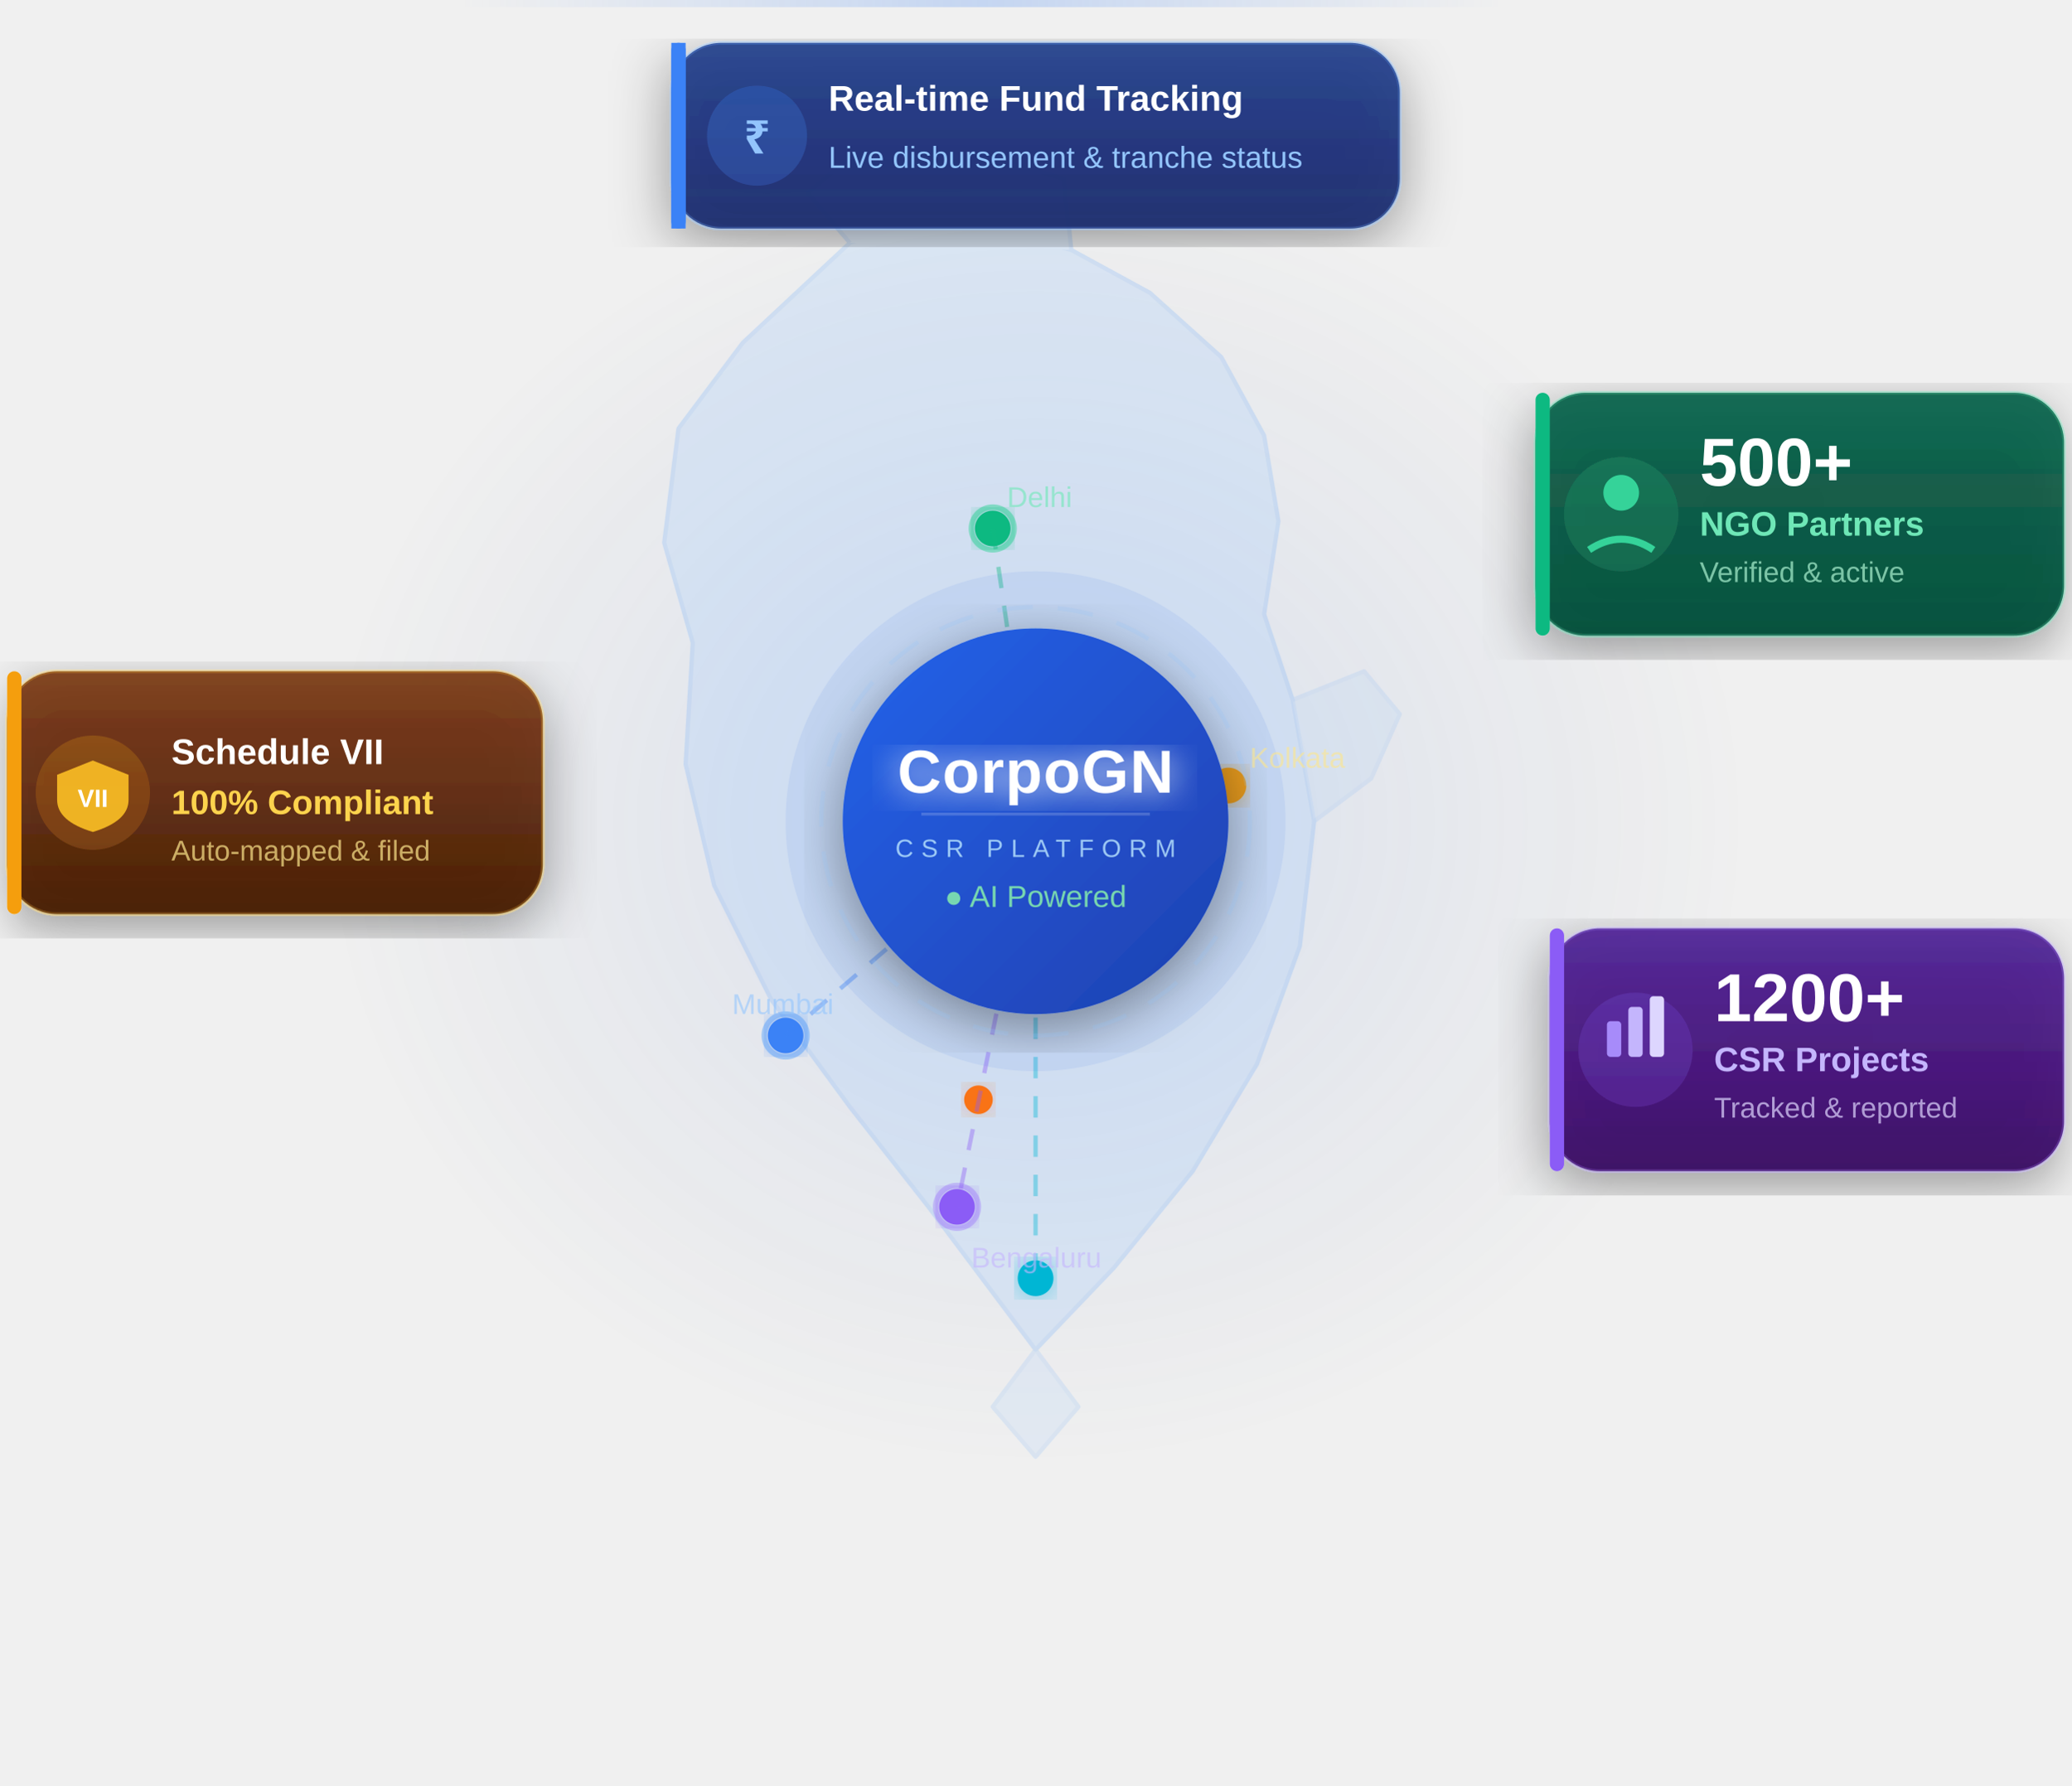
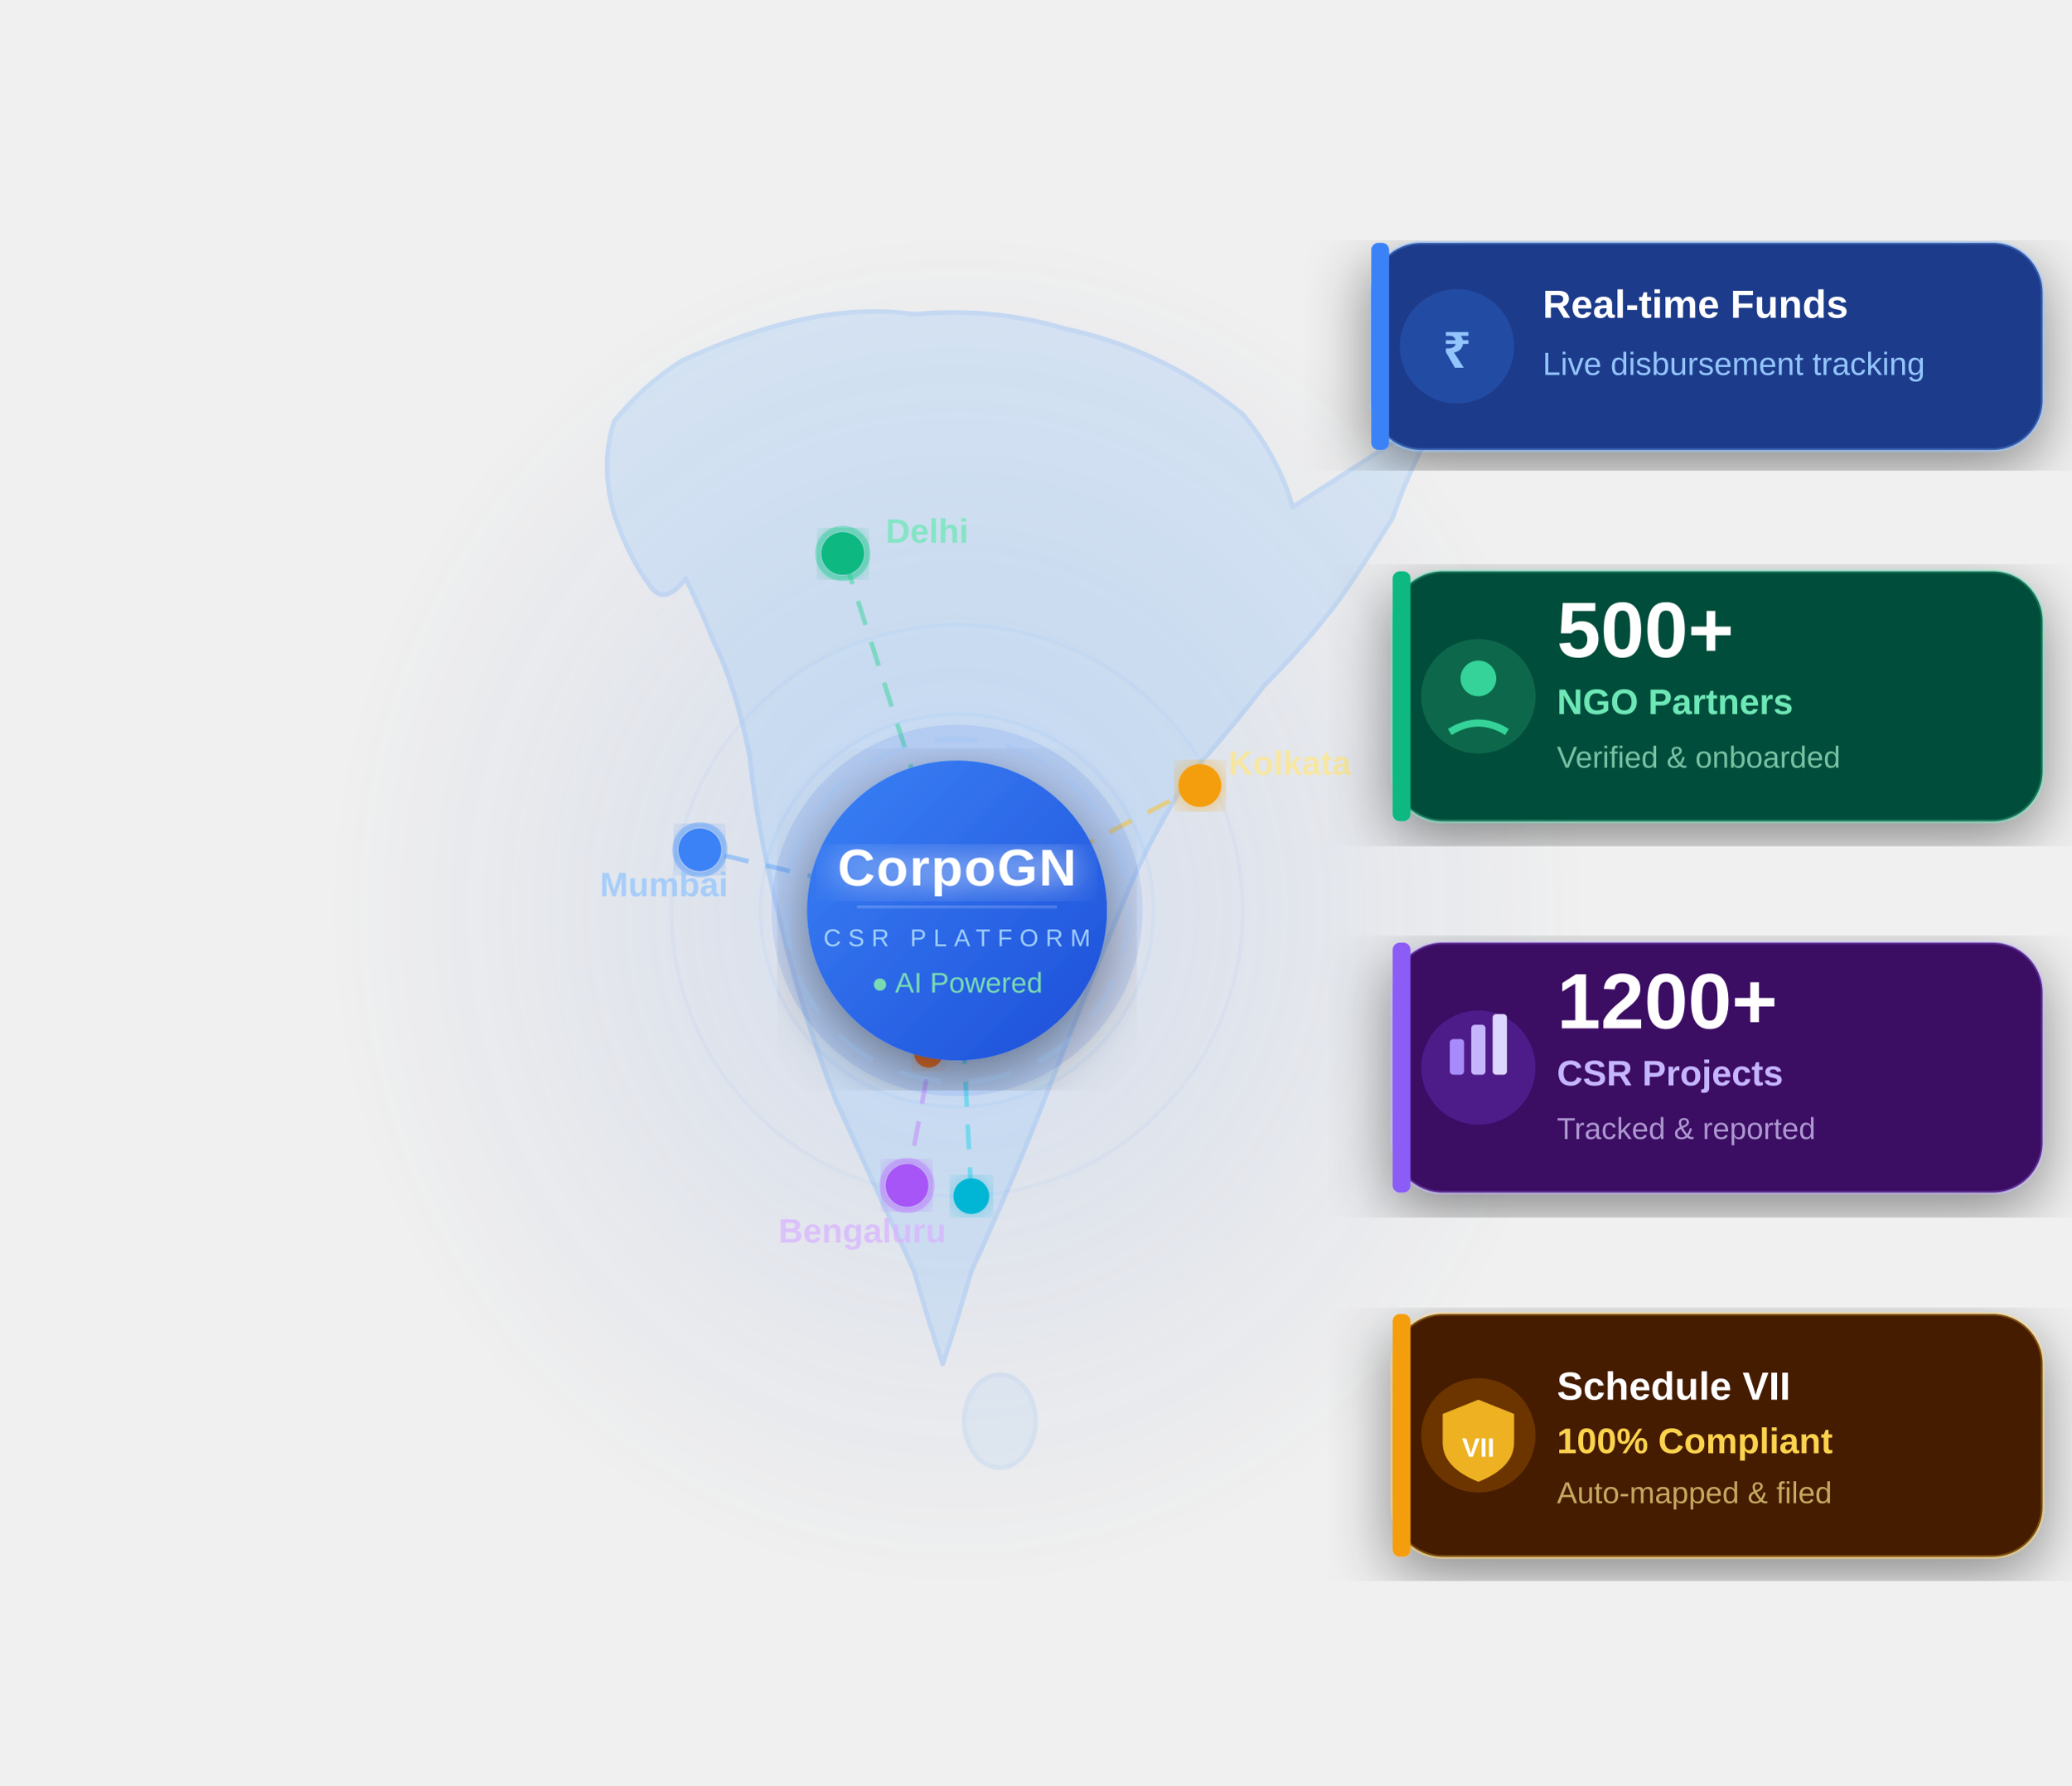
<svg xmlns="http://www.w3.org/2000/svg" viewBox="0 0 580 500">
  <defs>
    <style>
-     @keyframes fadeUp   { from{opacity:0;transform:translateY(16px)} to{opacity:1;transform:translateY(0)} }
-     @keyframes pulse    { 0%,100%{opacity:.18} 50%{opacity:.06} }
-     @keyframes dash     { to{stroke-dashoffset:-32} }
-     @keyframes glow     { 0%,100%{opacity:.7} 50%{opacity:1} }
-     @keyframes ping     { 0%{r:6;opacity:.9} 100%{r:22;opacity:0} }
-     @keyframes float    { 0%,100%{transform:translateY(0)} 50%{transform:translateY(-6px)} }
-     @keyframes shimmer  { 0%{opacity:.5} 50%{opacity:1} 100%{opacity:.5} }
-     @keyframes spin     { to{transform:rotate(360deg);transform-origin:290px 230px} }
-     @keyframes countUp  { from{opacity:0} to{opacity:1} }
- 
-     .line { stroke-dasharray:6 5; animation:dash 2.4s linear infinite; }
-     .l2   { stroke-dasharray:6 5; animation:dash 2s   linear infinite; }
-     .l3   { stroke-dasharray:6 5; animation:dash 3s   linear infinite; }
-     .l4   { stroke-dasharray:6 5; animation:dash 1.8s linear infinite; }
-     .l5   { stroke-dasharray:6 5; animation:dash 2.7s linear infinite; }
-     .ring { animation:pulse 4s ease-in-out infinite; }
-     .dot  { animation:glow  2.5s ease-in-out infinite; }
-     .d2   { animation:glow  3s   ease-in-out infinite .4s; }
-     .d3   { animation:glow  2.8s ease-in-out infinite .9s; }
-     .d4   { animation:glow  3.2s ease-in-out infinite .2s; }
-     .d5   { animation:glow  2.6s ease-in-out infinite 1.1s; }
-     .ping { animation:ping  2.4s ease-out infinite; }
-     .pi2  { animation:ping  2.4s ease-out infinite .8s; }
-     .pi3  { animation:ping  2.4s ease-out infinite 1.6s; }
-     .card { animation:float 4s   ease-in-out infinite; }
-     .c2   { animation:float 4.5s ease-in-out infinite .6s; }
-     .c3   { animation:float 5s   ease-in-out infinite 1.2s; }
-     .c4   { animation:float 3.8s ease-in-out infinite .3s; }
-     .hub  { animation:glow  3s   ease-in-out infinite; }
-     .sh   { animation:shimmer 3s ease-in-out infinite; }
+     @keyframes pulse  { 0%,100%{opacity:.2} 50%{opacity:.07} }
+     @keyframes glow   { 0%,100%{opacity:.65} 50%{opacity:1} }
+     @keyframes dash   { to{stroke-dashoffset:-32} }
+     @keyframes ping   { 0%{r:7;opacity:.85} 100%{r:24;opacity:0} }
+     @keyframes float  { 0%,100%{transform:translateY(0)} 50%{transform:translateY(-7px)} }
+     @keyframes spin   { to{stroke-dashoffset:-60} }
+     @keyframes shimmer{ 0%,100%{opacity:.5} 50%{opacity:1} }
+     .dash { stroke-dasharray:7 5; animation:dash 2.2s linear infinite; }
+     .d2   { stroke-dasharray:7 5; animation:dash 1.8s linear infinite; }
+     .d3   { stroke-dasharray:7 5; animation:dash 2.8s linear infinite; }
+     .d4   { stroke-dasharray:7 5; animation:dash 2s   linear infinite; }
+     .d5   { stroke-dasharray:7 5; animation:dash 2.5s linear infinite; }
+     .ring { animation:pulse  4s   ease-in-out infinite; }
+     .g1   { animation:glow   2.5s ease-in-out infinite; }
+     .g2   { animation:glow   3s   ease-in-out infinite 0.4s; }
+     .g3   { animation:glow   2.8s ease-in-out infinite 0.9s; }
+     .g4   { animation:glow   3.2s ease-in-out infinite 0.2s; }
+     .g5   { animation:glow   2.6s ease-in-out infinite 1.1s; }
+     .p1   { animation:ping   2.4s ease-out  infinite; }
+     .p2   { animation:ping   2.4s ease-out  infinite 0.8s; }
+     .p3   { animation:ping   2.4s ease-out  infinite 1.5s; }
+     .hub  { animation:glow   3s   ease-in-out infinite; }
+     .orb  { stroke-dasharray:12 8; animation:spin 3s linear infinite; }
+     .sh   { animation:shimmer 2.8s ease-in-out infinite; }
+     .c1   { animation:float  4s   ease-in-out infinite; }
+     .c2   { animation:float  4.5s ease-in-out infinite 0.5s; }
+     .c3   { animation:float  5s   ease-in-out infinite 1s; }
+     .c4   { animation:float  3.8s ease-in-out infinite 0.3s; }
  </style>
+     <linearGradient id="hubG" x1="0%" y1="0%" x2="100%" y2="100%">
+       <stop offset="0%" stop-color="#3b82f6" />
+       <stop offset="100%" stop-color="#1d4ed8" />
+     </linearGradient>
    <radialGradient id="mapGlow" cx="50%" cy="50%" r="50%">
-       <stop offset="0%" stop-color="#3b82f6" stop-opacity=".12" />
+       <stop offset="0%" stop-color="#3b82f6" stop-opacity=".15" />
      <stop offset="100%" stop-color="#1e3a8a" stop-opacity="0" />
    </radialGradient>
-     <linearGradient id="hubGrad" x1="0%" y1="0%" x2="100%" y2="100%">
-       <stop offset="0%" stop-color="#2563eb" />
-       <stop offset="100%" stop-color="#1e40af" />
-     </linearGradient>
-     <linearGradient id="lineGrad" x1="0%" y1="0%" x2="100%" y2="0%">
-       <stop offset="0%" stop-color="#3b82f6" stop-opacity="0" />
-       <stop offset="50%" stop-color="#3b82f6" stop-opacity=".6" />
-       <stop offset="100%" stop-color="#3b82f6" stop-opacity="0" />
-     </linearGradient>
-     <linearGradient id="cardBg" x1="0%" y1="0%" x2="0%" y2="100%">
-       <stop offset="0%" stop-color="#1e3a8a" stop-opacity=".9" />
-       <stop offset="100%" stop-color="#1e2d6e" stop-opacity=".95" />
-     </linearGradient>
-     <linearGradient id="greenCard" x1="0%" y1="0%" x2="0%" y2="100%">
-       <stop offset="0%" stop-color="#065f46" stop-opacity=".9" />
-       <stop offset="100%" stop-color="#064e3b" stop-opacity=".95" />
-     </linearGradient>
-     <linearGradient id="purpleCard" x1="0%" y1="0%" x2="0%" y2="100%">
-       <stop offset="0%" stop-color="#4c1d95" stop-opacity=".9" />
-       <stop offset="100%" stop-color="#3b0764" stop-opacity=".95" />
-     </linearGradient>
-     <linearGradient id="amberCard" x1="0%" y1="0%" x2="0%" y2="100%">
-       <stop offset="0%" stop-color="#78350f" stop-opacity=".9" />
-       <stop offset="100%" stop-color="#451a03" stop-opacity=".95" />
-     </linearGradient>
-     <filter id="shadow">
-       <feDropShadow dx="0" dy="4" stdDeviation="8" flood-color="#000" flood-opacity=".4" />
+     <filter id="sh">
+       <feDropShadow dx="0" dy="5" stdDeviation="9" flood-color="#000" flood-opacity=".45" />
    </filter>
    <filter id="gf">
      <feGaussianBlur stdDeviation="5" result="b" />
      <feMerge>
        <feMergeNode in="b" />
        <feMergeNode in="SourceGraphic" />
      </feMerge>
    </filter>
-     <filter id="blur2">
-       <feGaussianBlur stdDeviation="2" />
-     </filter>
  </defs>
-   <ellipse cx="290" cy="230" rx="200" ry="180" fill="url(#mapGlow)" />
-   <g opacity=".22" fill="#93c5fd" stroke="#60a5fa" stroke-width="1.2" stroke-linejoin="round">
-     <path d="M238,68 L256,62 L278,64 L300,70 L322,82 L342,100 L354,122            L358,146 L354,172 L362,196 L368,230 L364,265 L352,298            L334,328 L312,355 L290,378 L278,362 L260,338 L238,310            L216,280 L200,248 L192,214 L194,180 L186,152 L190,120            L208,96 Z" />
-     <path d="M238,68 L226,54 L238,44 L258,46 L278,44 L298,50 L300,70" />
-     <path d="M290,378 L302,394 L290,408 L278,394 Z" opacity=".7" />
-     <path d="M362,196 L382,188 L392,200 L384,218 L368,230" opacity=".6" />
+   <ellipse cx="268" cy="255" rx="175" ry="190" fill="url(#mapGlow)" />
+   <g opacity=".28" fill="#93c5fd" stroke="#60a5fa" stroke-width="1.3" stroke-linejoin="round">
+     <path d="     M 191,101     Q 228,84  256,88     Q 278,86  298,92     Q 326,98  348,116     Q 358,128 362,142     L 404,115     Q 395,130 390,145     Q 382,158 375,168     Q 366,180 354,192     Q 344,205 334,216     Q 322,234 314,254     Q 304,278 294,304     Q 284,330 272,356     Q 268,370 264,382     Q 260,370 256,356     Q 244,330 234,308     Q 224,282 218,256     Q 212,232 210,212     Q 206,192 200,180     Q 196,170 192,162     Q 186,170 182,164     Q 176,156 172,144     Q 168,130 172,118     Q 180,108 191,101     Z   " />
+     <ellipse cx="280" cy="398" rx="10" ry="13" opacity=".5" />
  </g>
-   <circle class="ping" cx="220" cy="290" r="6" fill="none" stroke="#60a5fa" stroke-width="1.5" opacity=".5" />
-   <circle class="dot" cx="220" cy="290" r="5" fill="#3b82f6" filter="url(#gf)" />
-   <circle class="pi2" cx="278" cy="148" r="6" fill="none" stroke="#34d399" stroke-width="1.5" opacity=".5" />
-   <circle class="d2" cx="278" cy="148" r="5" fill="#10b981" filter="url(#gf)" />
-   <circle class="pi3" cx="268" cy="338" r="6" fill="none" stroke="#a78bfa" stroke-width="1.5" opacity=".5" />
-   <circle class="d3" cx="268" cy="338" r="5" fill="#8b5cf6" filter="url(#gf)" />
-   <circle class="dot" cx="344" cy="220" r="5" fill="#f59e0b" filter="url(#gf)" />
-   <circle class="d4" cx="290" cy="358" r="5" fill="#06b6d4" filter="url(#gf)" />
-   <circle class="d5" cx="274" cy="308" r="4" fill="#f97316" filter="url(#gf)" />
-   <line x1="290" y1="230" x2="220" y2="290" stroke="#3b82f6" stroke-width="1.2" opacity=".4" class="line" />
-   <line x1="290" y1="230" x2="278" y2="148" stroke="#10b981" stroke-width="1.2" opacity=".4" class="l2" />
-   <line x1="290" y1="230" x2="268" y2="338" stroke="#8b5cf6" stroke-width="1.2" opacity=".4" class="l3" />
-   <line x1="290" y1="230" x2="344" y2="220" stroke="#f59e0b" stroke-width="1.2" opacity=".4" class="l4" />
-   <line x1="290" y1="230" x2="290" y2="358" stroke="#06b6d4" stroke-width="1.2" opacity=".4" class="l5" />
-   <circle cx="290" cy="230" r="70" fill="rgba(37,99,235,.08)" class="ring" />
-   <circle cx="290" cy="230" r="54" fill="url(#hubGrad)" filter="url(#shadow)" class="hub" />
-   <circle cx="290" cy="230" r="60" fill="none" stroke="rgba(147,197,253,.2)" stroke-width="1.2" stroke-dasharray="10 7" style="animation:spin 20s linear infinite;transform-origin:290px 230px" />
-   <text x="290" y="222" text-anchor="middle" font-size="17" font-weight="800" fill="#ffffff" font-family="'Segoe UI',Arial,sans-serif" letter-spacing=".3" filter="url(#gf)">CorpoGN</text>
-   <line x1="258" y1="228" x2="322" y2="228" stroke="rgba(255,255,255,.18)" stroke-width=".8" />
-   <text x="290" y="240" text-anchor="middle" font-size="7" fill="rgba(186,230,255,.8)" font-family="Arial,sans-serif" letter-spacing="2.2">CSR PLATFORM</text>
-   <text x="290" y="254" text-anchor="middle" font-size="8.5" fill="rgba(134,239,172,.85)" font-family="Arial,sans-serif" class="sh">● AI Powered</text>
-   <g class="card" filter="url(#shadow)">
-     <rect x="188" y="12" width="204" height="52" rx="14" fill="url(#cardBg)" stroke="rgba(96,165,250,.25)" stroke-width="1" />
-     <rect x="188" y="12" width="4" height="52" rx="14 0 0 14" fill="#3b82f6" />
-     <rect x="188" y="12" width="4" height="52" rx="2" fill="#3b82f6" />
-     <circle cx="212" cy="38" r="14" fill="rgba(59,130,246,.25)" />
-     <text x="212" y="43" text-anchor="middle" font-size="13" fill="#93c5fd" font-family="Arial,sans-serif" font-weight="700">₹</text>
-     <text x="232" y="31" font-size="10" font-weight="700" fill="white" font-family="'Segoe UI',Arial,sans-serif">Real-time Fund Tracking</text>
-     <text x="232" y="47" font-size="8.5" fill="#93c5fd" font-family="Arial,sans-serif">Live disbursement &amp; tranche status</text>
+   <circle cx="268" cy="255" r="80" fill="none" stroke="rgba(96,165,250,.06)" stroke-width="1" class="ring" />
+   <circle cx="268" cy="255" r="55" fill="none" stroke="rgba(96,165,250,.08)" stroke-width="1" class="ring" />
+   <line x1="268" y1="255" x2="196" y2="238" stroke="#60a5fa" stroke-width="1.3" opacity=".5" class="dash" />
+   <line x1="268" y1="255" x2="236" y2="155" stroke="#34d399" stroke-width="1.3" opacity=".5" class="d2" />
+   <line x1="268" y1="255" x2="254" y2="332" stroke="#c084fc" stroke-width="1.3" opacity=".5" class="d3" />
+   <line x1="268" y1="255" x2="336" y2="220" stroke="#fbbf24" stroke-width="1.3" opacity=".5" class="d4" />
+   <line x1="268" y1="255" x2="272" y2="335" stroke="#22d3ee" stroke-width="1.3" opacity=".5" class="d5" />
+   <circle class="p2" cx="236" cy="155" r="7" fill="none" stroke="#34d399" stroke-width="1.5" opacity=".45" />
+   <circle class="g2" cx="236" cy="155" r="6" fill="#10b981" filter="url(#gf)" />
+   <text x="248" y="152" font-size="9.5" fill="rgba(110,231,183,.75)" font-family="Arial,sans-serif" font-weight="600">Delhi</text>
+   <circle class="p1" cx="196" cy="238" r="7" fill="none" stroke="#60a5fa" stroke-width="1.5" opacity=".45" />
+   <circle class="g1" cx="196" cy="238" r="6" fill="#3b82f6" filter="url(#gf)" />
+   <text x="168" y="251" font-size="9.5" fill="rgba(147,197,253,.75)" font-family="Arial,sans-serif" font-weight="600">Mumbai</text>
+   <circle class="g4" cx="336" cy="220" r="6" fill="#f59e0b" filter="url(#gf)" />
+   <text x="344" y="217" font-size="9.5" fill="rgba(253,230,138,.75)" font-family="Arial,sans-serif" font-weight="600">Kolkata</text>
+   <circle class="p3" cx="254" cy="332" r="7" fill="none" stroke="#c084fc" stroke-width="1.5" opacity=".45" />
+   <circle class="g3" cx="254" cy="332" r="6" fill="#a855f7" filter="url(#gf)" />
+   <text x="218" y="348" font-size="9.5" fill="rgba(216,180,254,.75)" font-family="Arial,sans-serif" font-weight="600">Bengaluru</text>
+   <circle class="g5" cx="272" cy="335" r="5" fill="#06b6d4" filter="url(#gf)" />
+   <circle class="g4" cx="260" cy="295" r="4" fill="#f97316" filter="url(#gf)" />
+   <circle cx="268" cy="255" r="52" fill="rgba(37,99,235,.12)" class="ring" />
+   <circle cx="268" cy="255" r="42" fill="url(#hubG)" filter="url(#sh)" class="hub" />
+   <circle cx="268" cy="255" r="48" fill="none" stroke="rgba(147,197,253,.22)" stroke-width="1.5" stroke-dasharray="12 8" style="animation:spin 18s linear infinite;transform-origin:268px 255px" />
+   <text x="268" y="248" text-anchor="middle" font-size="14.5" font-weight="800" fill="white" font-family="'Segoe UI',Arial,sans-serif" letter-spacing=".4" filter="url(#gf)">CorpoGN</text>
+   <line x1="240" y1="254" x2="296" y2="254" stroke="rgba(255,255,255,.18)" stroke-width=".8" />
+   <text x="268" y="265" text-anchor="middle" font-size="6.8" fill="rgba(186,230,255,.82)" font-family="Arial,sans-serif" letter-spacing="2">CSR PLATFORM</text>
+   <text x="268" y="278" text-anchor="middle" font-size="8" fill="rgba(134,239,172,.85)" font-family="Arial,sans-serif" class="sh">● AI Powered</text>
+   <g class="c1" filter="url(#sh)">
+     <rect x="384" y="68" width="188" height="58" rx="14" fill="#1e3a8a" stroke="rgba(96,165,250,.3)" stroke-width="1" />
+     <rect x="384" y="68" width="5" height="58" rx="2" fill="#3b82f6" />
+     <circle cx="408" cy="97" r="16" fill="rgba(59,130,246,.25)" />
+     <text x="408" y="103" text-anchor="middle" font-size="14" fill="#93c5fd" font-family="Arial,sans-serif" font-weight="700">₹</text>
+     <text x="432" y="89" font-size="11" font-weight="700" fill="white" font-family="'Segoe UI',Arial,sans-serif">Real-time Funds</text>
+     <text x="432" y="105" font-size="9" fill="#93c5fd" font-family="Arial,sans-serif">Live disbursement tracking</text>
  </g>
-   <g class="c2" filter="url(#shadow)">
-     <rect x="430" y="110" width="148" height="68" rx="14" fill="url(#greenCard)" stroke="rgba(52,211,153,.25)" stroke-width="1" />
-     <rect x="430" y="110" width="4" height="68" rx="2" fill="#10b981" />
-     <circle cx="454" cy="144" r="16" fill="rgba(16,185,129,.2)" />
-     <circle cx="454" cy="138" r="5" fill="#34d399" />
-     <path d="M445,154 Q454,148 463,154" stroke="#34d399" stroke-width="2" fill="none" />
-     <text x="476" y="136" font-size="19" font-weight="800" fill="white" font-family="'Segoe UI',Arial,sans-serif">500+</text>
-     <text x="476" y="150" font-size="9.5" font-weight="600" fill="#6ee7b7" font-family="Arial,sans-serif">NGO Partners</text>
-     <text x="476" y="163" font-size="8" fill="rgba(167,243,208,.7)" font-family="Arial,sans-serif">Verified &amp; active</text>
+   <g class="c2" filter="url(#sh)">
+     <rect x="390" y="160" width="182" height="70" rx="14" fill="#064e3b" stroke="rgba(52,211,153,.28)" stroke-width="1" />
+     <rect x="390" y="160" width="5" height="70" rx="2" fill="#10b981" />
+     <circle cx="414" cy="195" r="16" fill="rgba(16,185,129,.25)" />
+     <circle cx="414" cy="190" r="5" fill="#34d399" />
+     <path d="M406,205 Q414,200 422,205" stroke="#34d399" stroke-width="2" fill="none" />
+     <text x="436" y="184" font-size="22" font-weight="800" fill="white" font-family="'Segoe UI',Arial,sans-serif">500+</text>
+     <text x="436" y="200" font-size="10" font-weight="600" fill="#6ee7b7" font-family="Arial,sans-serif">NGO Partners</text>
+     <text x="436" y="215" font-size="8.5" fill="rgba(167,243,208,.7)" font-family="Arial,sans-serif">Verified &amp; onboarded</text>
  </g>
-   <g class="c3" filter="url(#shadow)">
-     <rect x="434" y="260" width="144" height="68" rx="14" fill="url(#purpleCard)" stroke="rgba(167,139,250,.25)" stroke-width="1" />
-     <rect x="434" y="260" width="4" height="68" rx="2" fill="#8b5cf6" />
-     <circle cx="458" cy="294" r="16" fill="rgba(139,92,246,.2)" />
-     <rect x="450" y="286" width="4" height="10" rx="1" fill="#a78bfa" />
-     <rect x="456" y="282" width="4" height="14" rx="1" fill="#c4b5fd" />
-     <rect x="462" y="279" width="4" height="17" rx="1" fill="#ddd6fe" />
-     <text x="480" y="286" font-size="19" font-weight="800" fill="white" font-family="'Segoe UI',Arial,sans-serif">1200+</text>
-     <text x="480" y="300" font-size="9.5" font-weight="600" fill="#c4b5fd" font-family="Arial,sans-serif">CSR Projects</text>
-     <text x="480" y="313" font-size="8" fill="rgba(221,214,254,.7)" font-family="Arial,sans-serif">Tracked &amp; reported</text>
+   <g class="c3" filter="url(#sh)">
+     <rect x="390" y="264" width="182" height="70" rx="14" fill="#3b0764" stroke="rgba(167,139,250,.28)" stroke-width="1" />
+     <rect x="390" y="264" width="5" height="70" rx="2" fill="#8b5cf6" />
+     <circle cx="414" cy="299" r="16" fill="rgba(139,92,246,.25)" />
+     <rect x="406" y="291" width="4" height="10" rx="1" fill="#a78bfa" />
+     <rect x="412" y="287" width="4" height="14" rx="1" fill="#c4b5fd" />
+     <rect x="418" y="284" width="4" height="17" rx="1" fill="#ddd6fe" />
+     <text x="436" y="288" font-size="22" font-weight="800" fill="white" font-family="'Segoe UI',Arial,sans-serif">1200+</text>
+     <text x="436" y="304" font-size="10" font-weight="600" fill="#c4b5fd" font-family="Arial,sans-serif">CSR Projects</text>
+     <text x="436" y="319" font-size="8.5" fill="rgba(221,214,254,.7)" font-family="Arial,sans-serif">Tracked &amp; reported</text>
  </g>
-   <g class="c4" filter="url(#shadow)">
-     <rect x="2" y="188" width="150" height="68" rx="14" fill="url(#amberCard)" stroke="rgba(251,191,36,.25)" stroke-width="1" />
-     <rect x="2" y="188" width="4" height="68" rx="2" fill="#f59e0b" />
-     <circle cx="26" cy="222" r="16" fill="rgba(245,158,11,.2)" />
-     <path d="M26,213 L36,217 L36,224 Q36,230 26,233 Q16,230 16,224 L16,217 Z" fill="#fbbf24" opacity=".9" />
-     <text x="26" y="226" text-anchor="middle" font-size="7" fill="white" font-weight="800" font-family="Arial,sans-serif">VII</text>
-     <text x="48" y="214" font-size="10" font-weight="700" fill="white" font-family="'Segoe UI',Arial,sans-serif">Schedule VII</text>
-     <text x="48" y="228" font-size="9.5" font-weight="600" fill="#fcd34d" font-family="Arial,sans-serif">100% Compliant</text>
-     <text x="48" y="241" font-size="8" fill="rgba(253,230,138,.7)" font-family="Arial,sans-serif">Auto-mapped &amp; filed</text>
+   <g class="c4" filter="url(#sh)">
+     <rect x="390" y="368" width="182" height="68" rx="14" fill="#451a03" stroke="rgba(251,191,36,.28)" stroke-width="1" />
+     <rect x="390" y="368" width="5" height="68" rx="2" fill="#f59e0b" />
+     <circle cx="414" cy="402" r="16" fill="rgba(245,158,11,.22)" />
+     <path d="M414,392 L424,396 L424,404 Q424,411 414,415 Q404,411 404,404 L404,396 Z" fill="#fbbf24" opacity=".9" />
+     <text x="414" y="408" text-anchor="middle" font-size="7.5" fill="white" font-weight="800" font-family="Arial,sans-serif">VII</text>
+     <text x="436" y="392" font-size="11" font-weight="700" fill="white" font-family="'Segoe UI',Arial,sans-serif">Schedule VII</text>
+     <text x="436" y="407" font-size="10" font-weight="600" fill="#fcd34d" font-family="Arial,sans-serif">100% Compliant</text>
+     <text x="436" y="421" font-size="8.5" fill="rgba(253,230,138,.7)" font-family="Arial,sans-serif">Auto-mapped &amp; filed</text>
  </g>
-   <text x="205" y="284" font-size="8" fill="rgba(147,197,253,.6)" font-family="Arial,sans-serif">Mumbai</text>
-   <text x="282" y="142" font-size="8" fill="rgba(110,231,183,.6)" font-family="Arial,sans-serif">Delhi</text>
-   <text x="272" y="355" font-size="8" fill="rgba(196,181,253,.6)" font-family="Arial,sans-serif">Bengaluru</text>
-   <text x="350" y="215" font-size="8" fill="rgba(253,230,138,.6)" font-family="Arial,sans-serif">Kolkata</text>
-   <rect x="130" y="0" width="290" height="2" fill="url(#lineGrad)" opacity=".4" style="animation:shimmer 4s ease-in-out infinite" />
</svg>
